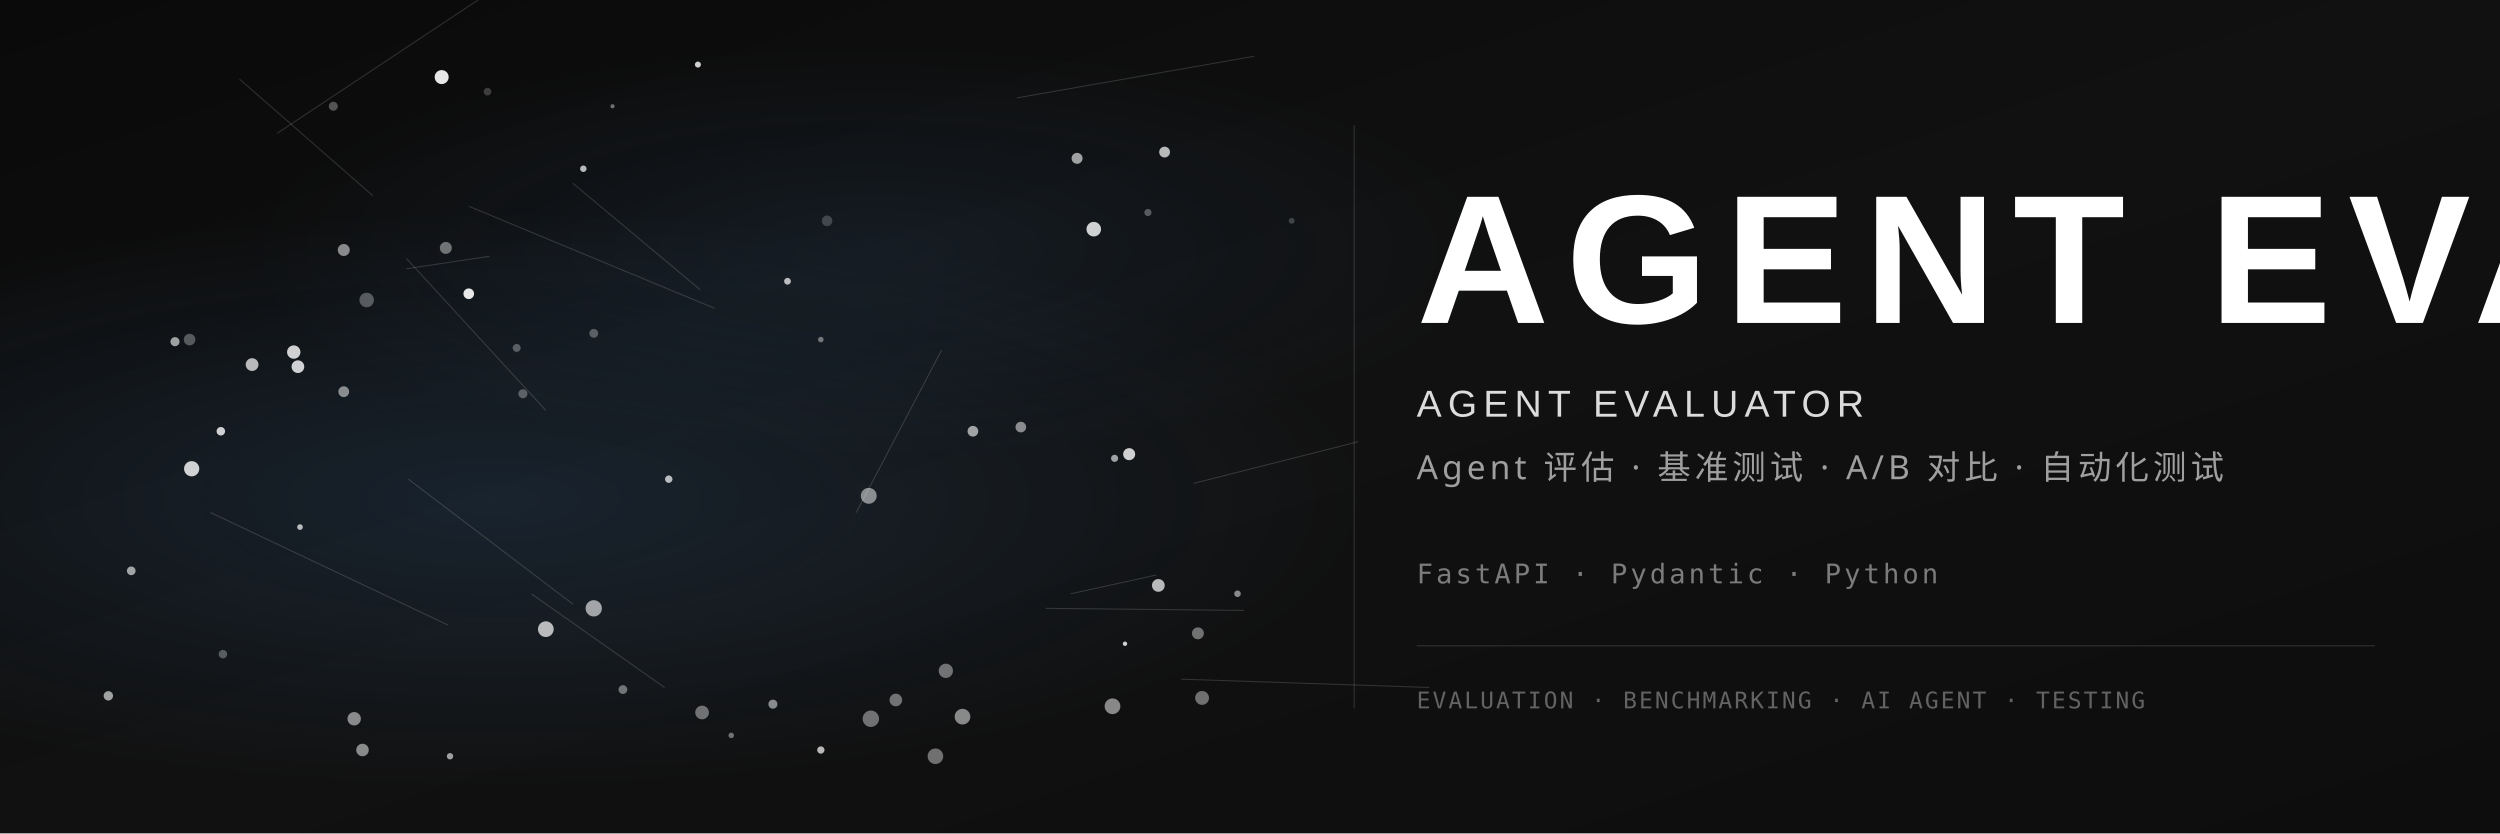
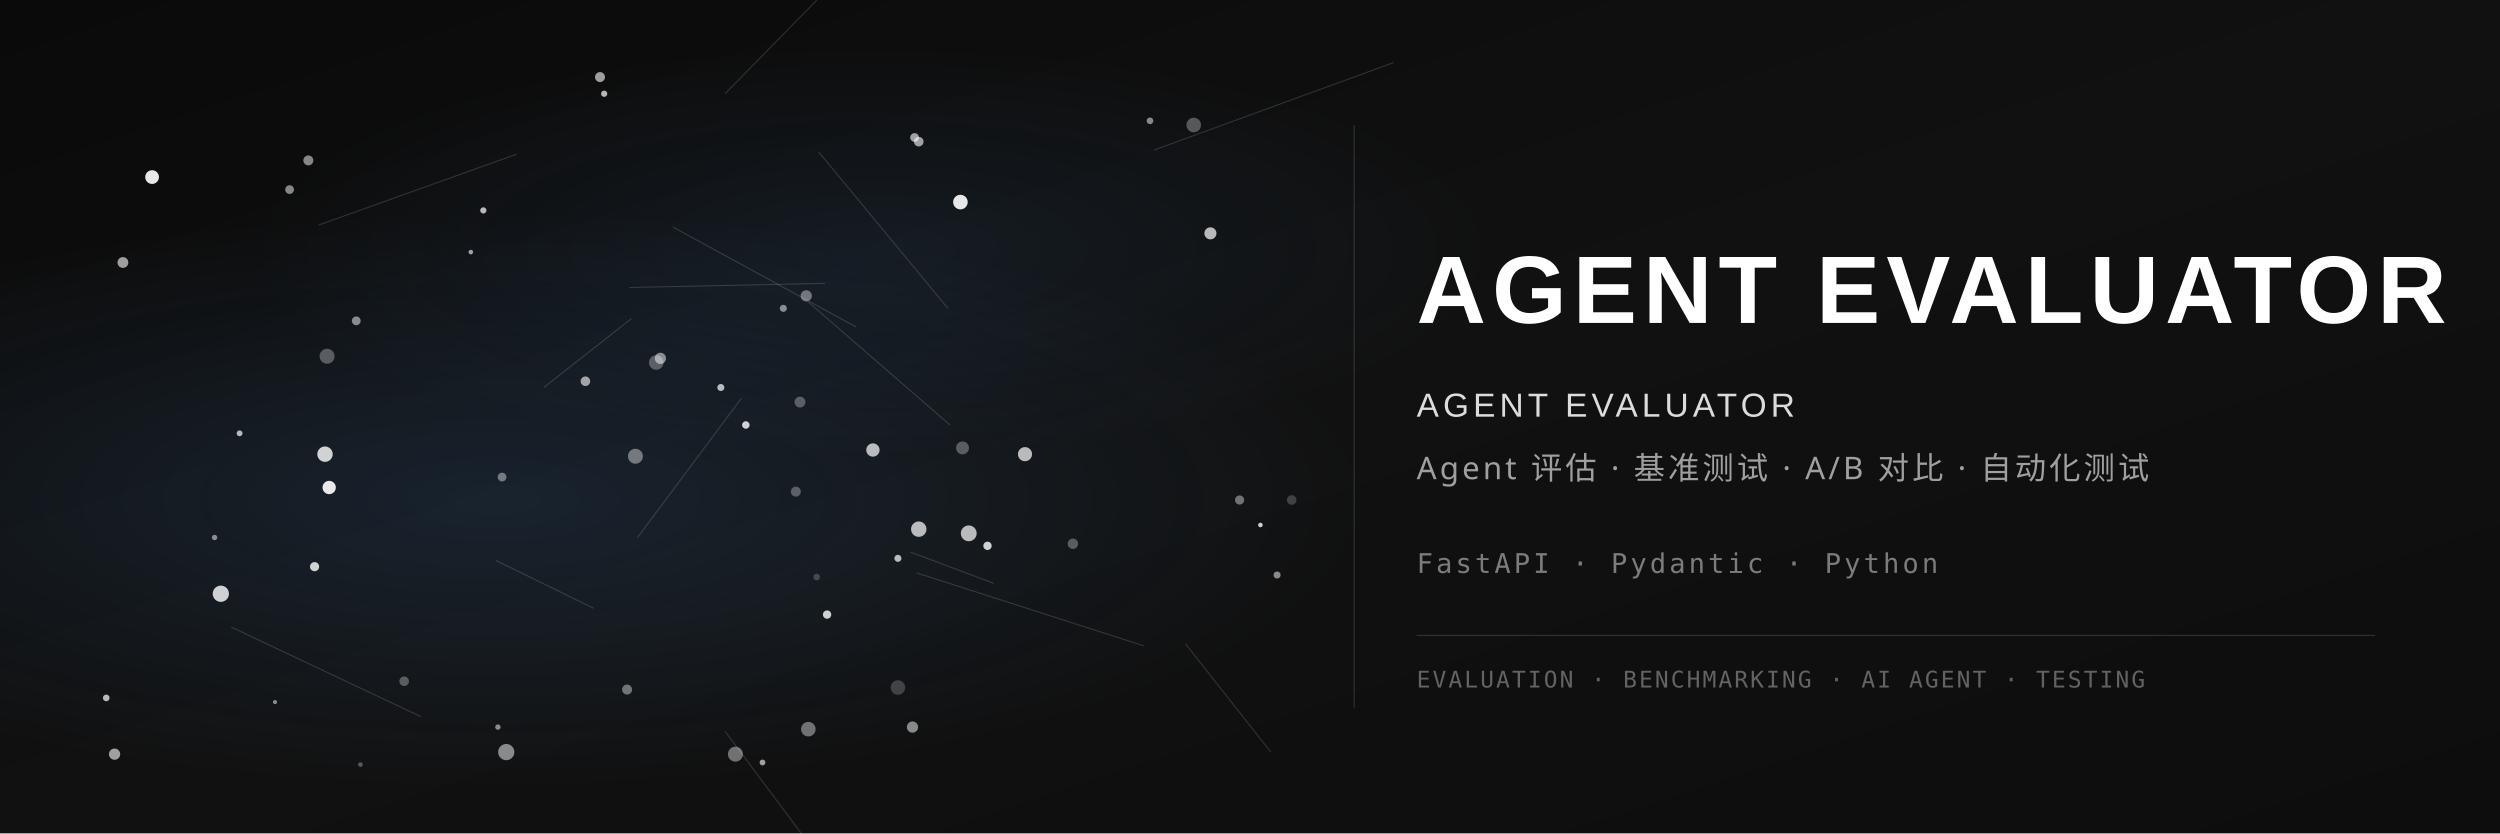
<svg xmlns="http://www.w3.org/2000/svg" viewBox="0 0 1200 400" width="1200" height="400">
  <defs>
    <linearGradient id="bg" x1="0%" y1="0%" x2="100%" y2="100%">
      <stop offset="0%" style="stop-color:#0a0a0a" />
      <stop offset="50%" style="stop-color:#111111" />
      <stop offset="100%" style="stop-color:#0d0d0d" />
    </linearGradient>
    <radialGradient id="glow1" cx="20%" cy="60%" r="35%">
      <stop offset="0%" style="stop-color:#4A90D9;stop-opacity:0.15" />
      <stop offset="100%" style="stop-color:#4A90D9;stop-opacity:0" />
    </radialGradient>
    <radialGradient id="glow2" cx="35%" cy="30%" r="25%">
      <stop offset="0%" style="stop-color:#4A90D9;stop-opacity:0.1" />
      <stop offset="100%" style="stop-color:#4A90D9;stop-opacity:0" />
    </radialGradient>
  </defs>
  <rect width="1200" height="400" fill="url(#bg)" />
  <rect width="1200" height="400" fill="url(#glow1)" />
  <rect width="1200" height="400" fill="url(#glow2)" />
-   <circle cx="106" cy="207" r="2.036" fill="white" opacity="0.8" />
-   <circle cx="337" cy="342" r="3.285" fill="white" opacity="0.4" />
-   <circle cx="556" cy="281" r="3.066" fill="white" opacity="0.7" />
-   <circle cx="280" cy="81" r="1.567" fill="white" opacity="0.7" />
-   <circle cx="542" cy="218" r="2.888" fill="white" opacity="0.8" />
-   <circle cx="577" cy="335" r="3.332" fill="white" opacity="0.4" />
-   <circle cx="540" cy="309" r="1.062" fill="white" opacity="0.8" />
-   <circle cx="225" cy="141" r="2.556" fill="white" opacity="0.9" />
-   <circle cx="575" cy="304" r="2.862" fill="white" opacity="0.4" />
-   <circle cx="160" cy="51" r="2.146" fill="white" opacity="0.3" />
-   <circle cx="394" cy="163" r="1.334" fill="white" opacity="0.4" />
-   <circle cx="551" cy="102" r="1.729" fill="white" opacity="0.3" />
-   <circle cx="214" cy="119" r="2.882" fill="white" opacity="0.4" />
-   <circle cx="594" cy="285" r="1.579" fill="white" opacity="0.5" />
-   <circle cx="285" cy="160" r="2.118" fill="white" opacity="0.3" />
-   <circle cx="417" cy="238" r="3.814" fill="white" opacity="0.5" />
-   <circle cx="397" cy="106" r="2.541" fill="white" opacity="0.2" />
-   <circle cx="165" cy="120" r="2.89" fill="white" opacity="0.5" />
-   <circle cx="378" cy="135" r="1.638" fill="white" opacity="0.7" />
-   <circle cx="170" cy="345" r="3.217" fill="white" opacity="0.5" />
-   <circle cx="462" cy="344" r="3.766" fill="white" opacity="0.5" />
-   <circle cx="418" cy="345" r="3.939" fill="white" opacity="0.4" />
-   <circle cx="107" cy="314" r="2.03" fill="white" opacity="0.3" />
-   <circle cx="176" cy="144" r="3.485" fill="white" opacity="0.3" />
-   <circle cx="174" cy="360" r="3.01" fill="white" opacity="0.5" />
-   <circle cx="262" cy="302" r="3.778" fill="white" opacity="0.7" />
-   <circle cx="517" cy="76" r="2.638" fill="white" opacity="0.6" />
-   <circle cx="212" cy="37" r="3.359" fill="white" opacity="0.9" />
-   <circle cx="620" cy="106" r="1.406" fill="white" opacity="0.2" />
-   <circle cx="559" cy="73" r="2.592" fill="white" opacity="0.7" />
-   <circle cx="91" cy="163" r="2.792" fill="white" opacity="0.3" />
-   <circle cx="92" cy="225" r="3.66" fill="white" opacity="0.8" />
-   <circle cx="490" cy="205" r="2.553" fill="white" opacity="0.5" />
-   <circle cx="251" cy="189" r="2.173" fill="white" opacity="0.3" />
-   <circle cx="285" cy="292" r="3.918" fill="white" opacity="0.6" />
-   <circle cx="63" cy="274" r="2.085" fill="white" opacity="0.6" />
-   <circle cx="430" cy="336" r="3.032" fill="white" opacity="0.4" />
-   <circle cx="534" cy="339" r="3.78" fill="white" opacity="0.5" />
-   <circle cx="525" cy="110" r="3.497" fill="white" opacity="0.8" />
-   <circle cx="52" cy="334" r="2.255" fill="white" opacity="0.6" />
-   <circle cx="535" cy="220" r="1.718" fill="white" opacity="0.6" />
-   <circle cx="84" cy="164" r="2.187" fill="white" opacity="0.6" />
-   <circle cx="454" cy="322" r="3.429" fill="white" opacity="0.4" />
-   <circle cx="216" cy="363" r="1.538" fill="white" opacity="0.6" />
-   <circle cx="248" cy="167" r="1.914" fill="white" opacity="0.3" />
-   <circle cx="141" cy="169" r="3.208" fill="white" opacity="0.8" />
-   <circle cx="299" cy="331" r="2.103" fill="white" opacity="0.4" />
-   <circle cx="394" cy="360" r="1.759" fill="white" opacity="0.7" />
-   <circle cx="321" cy="230" r="1.783" fill="white" opacity="0.7" />
-   <circle cx="335" cy="31" r="1.448" fill="white" opacity="0.8" />
-   <circle cx="371" cy="338" r="2.174" fill="white" opacity="0.5" />
-   <circle cx="121" cy="175" r="3.069" fill="white" opacity="0.7" />
-   <circle cx="449" cy="363" r="3.745" fill="white" opacity="0.4" />
-   <circle cx="143" cy="176" r="3.047" fill="white" opacity="0.8" />
-   <circle cx="165" cy="188" r="2.595" fill="white" opacity="0.5" />
-   <circle cx="234" cy="44" r="1.853" fill="white" opacity="0.2" />
-   <circle cx="351" cy="353" r="1.326" fill="white" opacity="0.4" />
-   <circle cx="467" cy="207" r="2.572" fill="white" opacity="0.6" />
-   <circle cx="144" cy="253" r="1.369" fill="white" opacity="0.7" />
-   <circle cx="294" cy="51" r="1.004" fill="white" opacity="0.4" />
-   <line x1="101" y1="246" x2="215" y2="300" stroke="white" stroke-width="0.5" opacity="0.15" />
-   <line x1="573" y1="232" x2="652" y2="212" stroke="white" stroke-width="0.5" opacity="0.15" />
-   <line x1="275" y1="88" x2="336" y2="139" stroke="white" stroke-width="0.5" opacity="0.15" />
-   <line x1="502" y1="292" x2="597" y2="293" stroke="white" stroke-width="0.5" opacity="0.15" />
-   <line x1="255" y1="285" x2="319" y2="330" stroke="white" stroke-width="0.5" opacity="0.15" />
-   <line x1="225" y1="99" x2="343" y2="148" stroke="white" stroke-width="0.5" opacity="0.15" />
-   <line x1="567" y1="326" x2="686" y2="330" stroke="white" stroke-width="0.5" opacity="0.15" />
-   <line x1="195" y1="124" x2="262" y2="197" stroke="white" stroke-width="0.5" opacity="0.15" />
-   <line x1="133" y1="64" x2="243" y2="-9" stroke="white" stroke-width="0.5" opacity="0.15" />
-   <line x1="514" y1="285" x2="555" y2="276" stroke="white" stroke-width="0.5" opacity="0.15" />
-   <line x1="488" y1="47" x2="602" y2="27" stroke="white" stroke-width="0.5" opacity="0.15" />
-   <line x1="411" y1="246" x2="452" y2="168" stroke="white" stroke-width="0.5" opacity="0.15" />
-   <line x1="195" y1="129" x2="235" y2="123" stroke="white" stroke-width="0.5" opacity="0.15" />
-   <line x1="196" y1="230" x2="275" y2="290" stroke="white" stroke-width="0.5" opacity="0.15" />
-   <line x1="115" y1="38" x2="179" y2="94" stroke="white" stroke-width="0.5" opacity="0.15" />
+   <circle cx="419" cy="216" r="3.2" fill="white" opacity="0.7" />
+   <circle cx="620" cy="240" r="2.3" fill="white" opacity="0.2" />
+   <circle cx="156" cy="218" r="3.7" fill="white" opacity="0.8" />
+   <circle cx="581" cy="112" r="2.9" fill="white" opacity="0.7" />
+   <circle cx="290" cy="45" r="1.5" fill="white" opacity="0.7" />
+   <circle cx="474" cy="262" r="2.0" fill="white" opacity="0.8" />
+   <circle cx="132" cy="337" r="1.0" fill="white" opacity="0.5" />
+   <circle cx="301" cy="331" r="2.4" fill="white" opacity="0.4" />
+   <circle cx="317" cy="172" r="2.7" fill="white" opacity="0.5" />
+   <circle cx="346" cy="186" r="1.7" fill="white" opacity="0.7" />
+   <circle cx="59" cy="126" r="2.6" fill="white" opacity="0.6" />
+   <circle cx="157" cy="171" r="3.6" fill="white" opacity="0.3" />
+   <circle cx="173" cy="367" r="1.1" fill="white" opacity="0.3" />
+   <circle cx="194" cy="327" r="2.3" fill="white" opacity="0.3" />
+   <circle cx="226" cy="121" r="1.1" fill="white" opacity="0.6" />
+   <circle cx="239" cy="349" r="1.3" fill="white" opacity="0.5" />
+   <circle cx="441" cy="68" r="2.3" fill="white" opacity="0.6" />
+   <circle cx="384" cy="193" r="2.6" fill="white" opacity="0.3" />
+   <circle cx="358" cy="204" r="1.8" fill="white" opacity="0.8" />
+   <circle cx="55" cy="362" r="2.7" fill="white" opacity="0.6" />
+   <circle cx="366" cy="366" r="1.4" fill="white" opacity="0.6" />
+   <circle cx="151" cy="272" r="2.2" fill="white" opacity="0.8" />
+   <circle cx="376" cy="148" r="1.7" fill="white" opacity="0.5" />
+   <circle cx="492" cy="218" r="3.4" fill="white" opacity="0.7" />
+   <circle cx="305" cy="219" r="3.6" fill="white" opacity="0.4" />
+   <circle cx="103" cy="258" r="1.3" fill="white" opacity="0.5" />
+   <circle cx="115" cy="208" r="1.4" fill="white" opacity="0.7" />
+   <circle cx="552" cy="58" r="1.6" fill="white" opacity="0.5" />
+   <circle cx="243" cy="361" r="3.9" fill="white" opacity="0.5" />
+   <circle cx="315" cy="174" r="3.5" fill="white" opacity="0.3" />
+   <circle cx="392" cy="277" r="1.6" fill="white" opacity="0.2" />
+   <circle cx="281" cy="183" r="2.3" fill="white" opacity="0.6" />
+   <circle cx="388" cy="350" r="3.5" fill="white" opacity="0.4" />
+   <circle cx="232" cy="101" r="1.5" fill="white" opacity="0.7" />
+   <circle cx="158" cy="234" r="3.2" fill="white" opacity="0.9" />
+   <circle cx="431" cy="330" r="3.5" fill="white" opacity="0.2" />
+   <circle cx="461" cy="97" r="3.5" fill="white" opacity="0.9" />
+   <circle cx="573" cy="60" r="3.5" fill="white" opacity="0.3" />
+   <circle cx="595" cy="240" r="2.2" fill="white" opacity="0.4" />
+   <circle cx="51" cy="335" r="1.6" fill="white" opacity="0.7" />
+   <circle cx="462" cy="215" r="3.1" fill="white" opacity="0.3" />
+   <circle cx="387" cy="142" r="2.7" fill="white" opacity="0.4" />
+   <circle cx="106" cy="285" r="3.9" fill="white" opacity="0.8" />
+   <circle cx="397" cy="295" r="2.0" fill="white" opacity="0.8" />
+   <circle cx="515" cy="261" r="2.5" fill="white" opacity="0.3" />
+   <circle cx="438" cy="349" r="2.7" fill="white" opacity="0.5" />
+   <circle cx="439" cy="66" r="2.1" fill="white" opacity="0.6" />
+   <circle cx="353" cy="362" r="3.6" fill="white" opacity="0.4" />
+   <circle cx="431" cy="268" r="1.7" fill="white" opacity="0.7" />
+   <circle cx="465" cy="256" r="3.8" fill="white" opacity="0.7" />
+   <circle cx="139" cy="91" r="2.1" fill="white" opacity="0.5" />
+   <circle cx="605" cy="252" r="1.1" fill="white" opacity="0.8" />
+   <circle cx="382" cy="236" r="2.4" fill="white" opacity="0.3" />
+   <circle cx="441" cy="254" r="3.7" fill="white" opacity="0.7" />
+   <circle cx="613" cy="276" r="1.7" fill="white" opacity="0.5" />
+   <circle cx="241" cy="229" r="2.1" fill="white" opacity="0.4" />
+   <circle cx="288" cy="37" r="2.4" fill="white" opacity="0.6" />
+   <circle cx="148" cy="77" r="2.4" fill="white" opacity="0.5" />
+   <circle cx="171" cy="154" r="2.1" fill="white" opacity="0.5" />
+   <circle cx="73" cy="85" r="3.3" fill="white" opacity="0.9" />
+   <line x1="388" y1="145" x2="456" y2="204" stroke="white" stroke-width="0.5" opacity="0.15" />
+   <line x1="238" y1="269" x2="285" y2="292" stroke="white" stroke-width="0.5" opacity="0.15" />
+   <line x1="111" y1="301" x2="202" y2="344" stroke="white" stroke-width="0.5" opacity="0.15" />
+   <line x1="440" y1="275" x2="549" y2="310" stroke="white" stroke-width="0.5" opacity="0.15" />
+   <line x1="554" y1="72" x2="669" y2="30" stroke="white" stroke-width="0.5" opacity="0.15" />
+   <line x1="261" y1="186" x2="303" y2="153" stroke="white" stroke-width="0.5" opacity="0.15" />
+   <line x1="306" y1="258" x2="356" y2="191" stroke="white" stroke-width="0.5" opacity="0.15" />
+   <line x1="323" y1="109" x2="411" y2="157" stroke="white" stroke-width="0.5" opacity="0.15" />
+   <line x1="302" y1="138" x2="396" y2="136" stroke="white" stroke-width="0.5" opacity="0.15" />
+   <line x1="569" y1="309" x2="610" y2="361" stroke="white" stroke-width="0.5" opacity="0.15" />
+   <line x1="348" y1="351" x2="404" y2="426" stroke="white" stroke-width="0.5" opacity="0.15" />
+   <line x1="437" y1="265" x2="477" y2="280" stroke="white" stroke-width="0.5" opacity="0.15" />
+   <line x1="393" y1="73" x2="455" y2="148" stroke="white" stroke-width="0.5" opacity="0.15" />
+   <line x1="348" y1="45" x2="398" y2="-6" stroke="white" stroke-width="0.5" opacity="0.15" />
+   <line x1="153" y1="108" x2="248" y2="74" stroke="white" stroke-width="0.5" opacity="0.15" />
  <line x1="650" y1="60" x2="650" y2="340" stroke="white" stroke-width="0.5" opacity="0.15" />
-   <text x="680" y="155" font-family="'SF Pro Display','Helvetica Neue',Arial,sans-serif" font-size="88" font-weight="800" fill="white" letter-spacing="8">AGENT EVALUATOR</text>
-   <text x="680" y="200" font-family="'SF Pro Display','Helvetica Neue',Arial,sans-serif" font-size="18" font-weight="400" fill="white" opacity="0.85" letter-spacing="3">AGENT EVALUATOR</text>
-   <text x="680" y="230" font-family="'Noto Sans SC','PingFang SC','Microsoft YaHei',sans-serif" font-size="16" font-weight="300" fill="white" opacity="0.6" letter-spacing="2">Agent 评估 · 基准测试 · A/B 对比 · 自动化测试</text>
-   <text x="680" y="280" font-family="'SF Mono','Fira Code','Consolas',monospace" font-size="13" fill="white" opacity="0.45" letter-spacing="1.5">FastAPI · Pydantic · Python</text>
-   <line x1="680" y1="310" x2="1140" y2="310" stroke="white" stroke-width="0.5" opacity="0.15" />
-   <text x="680" y="340" font-family="'SF Mono','Fira Code','Consolas',monospace" font-size="11" fill="white" opacity="0.35" letter-spacing="1">EVALUATION · BENCHMARKING · AI AGENT · TESTING</text>
+   <text x="680" y="155" font-family="'SF Pro Display','Helvetica Neue',Arial,sans-serif" font-size="46" font-weight="800" fill="white" letter-spacing="3">AGENT EVALUATOR</text>
+   <text x="680" y="200" font-family="'SF Pro Display','Helvetica Neue',Arial,sans-serif" font-size="16" font-weight="400" fill="white" opacity="0.85" letter-spacing="2">AGENT EVALUATOR</text>
+   <text x="680" y="230" font-family="'Noto Sans SC','PingFang SC','Microsoft YaHei',sans-serif" font-size="15" font-weight="300" fill="white" opacity="0.6" letter-spacing="1.5">Agent 评估 · 基准测试 · A/B 对比 · 自动化测试</text>
+   <text x="680" y="275" font-family="'SF Mono','Fira Code','Consolas',monospace" font-size="13" fill="white" opacity="0.45" letter-spacing="1.5">FastAPI · Pydantic · Python</text>
+   <line x1="680" y1="305" x2="1140" y2="305" stroke="white" stroke-width="0.5" opacity="0.15" />
+   <text x="680" y="330" font-family="'SF Mono','Fira Code','Consolas',monospace" font-size="11" fill="white" opacity="0.35" letter-spacing="1">EVALUATION · BENCHMARKING · AI AGENT · TESTING</text>
</svg>
